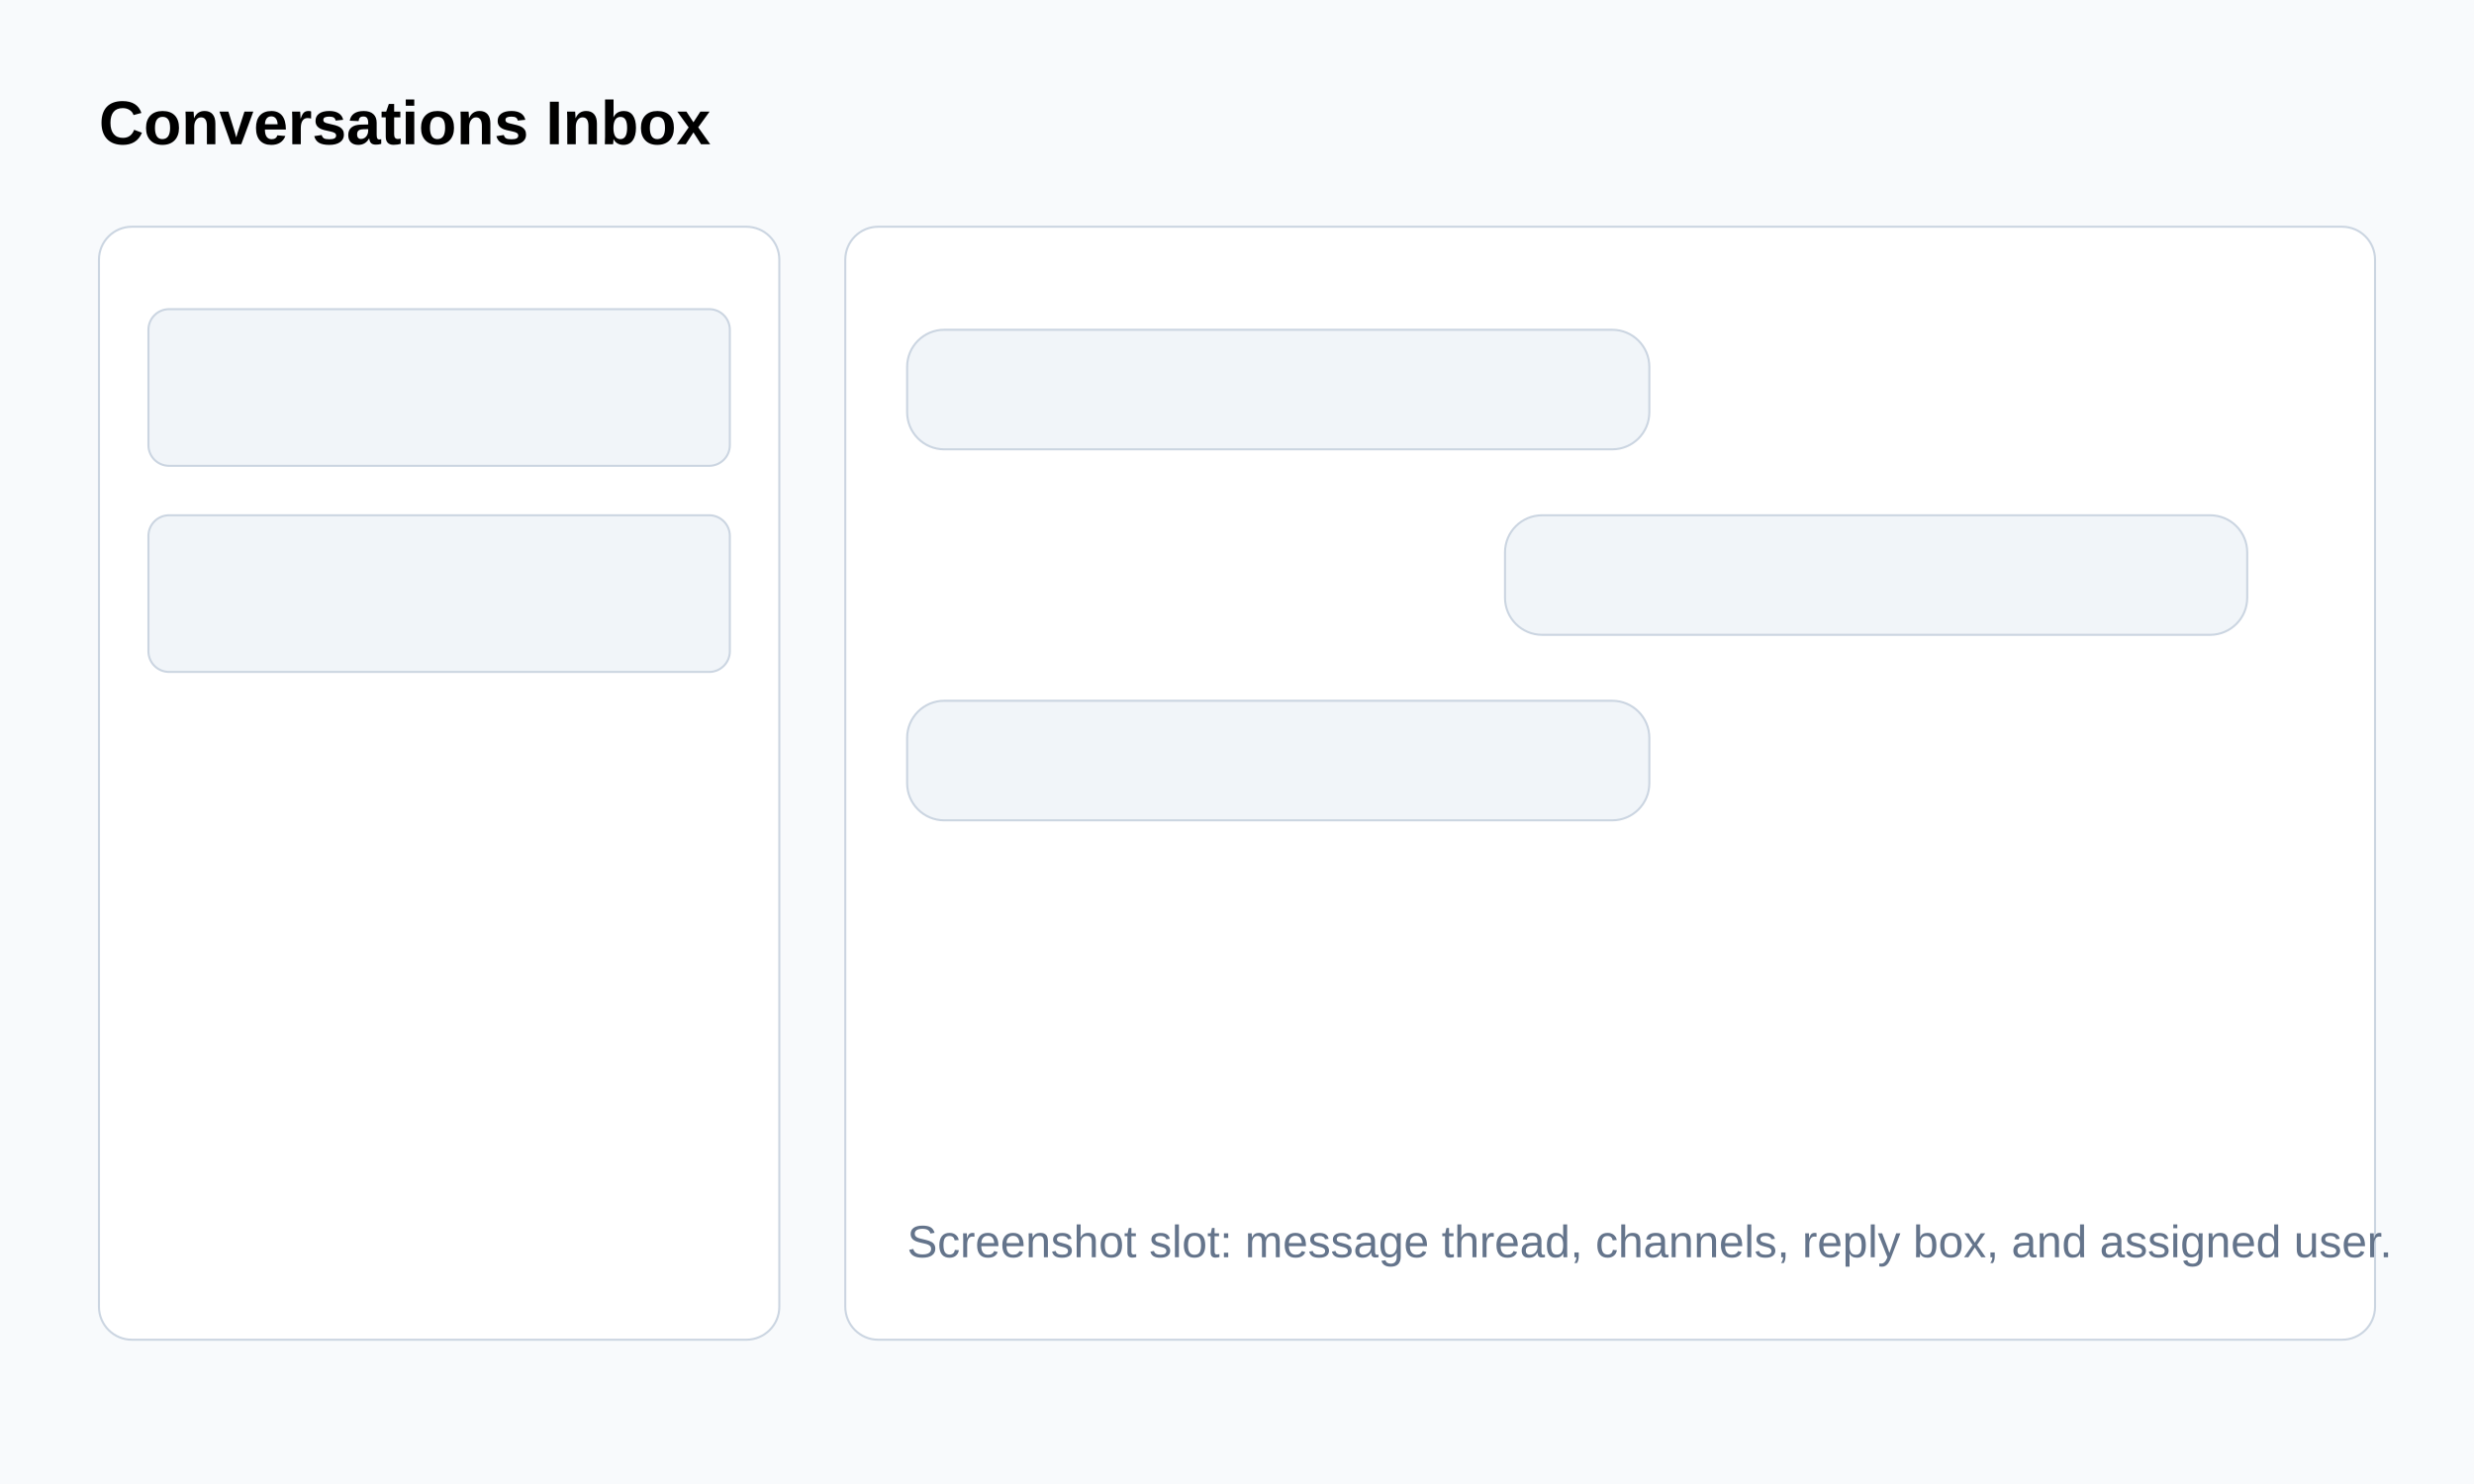
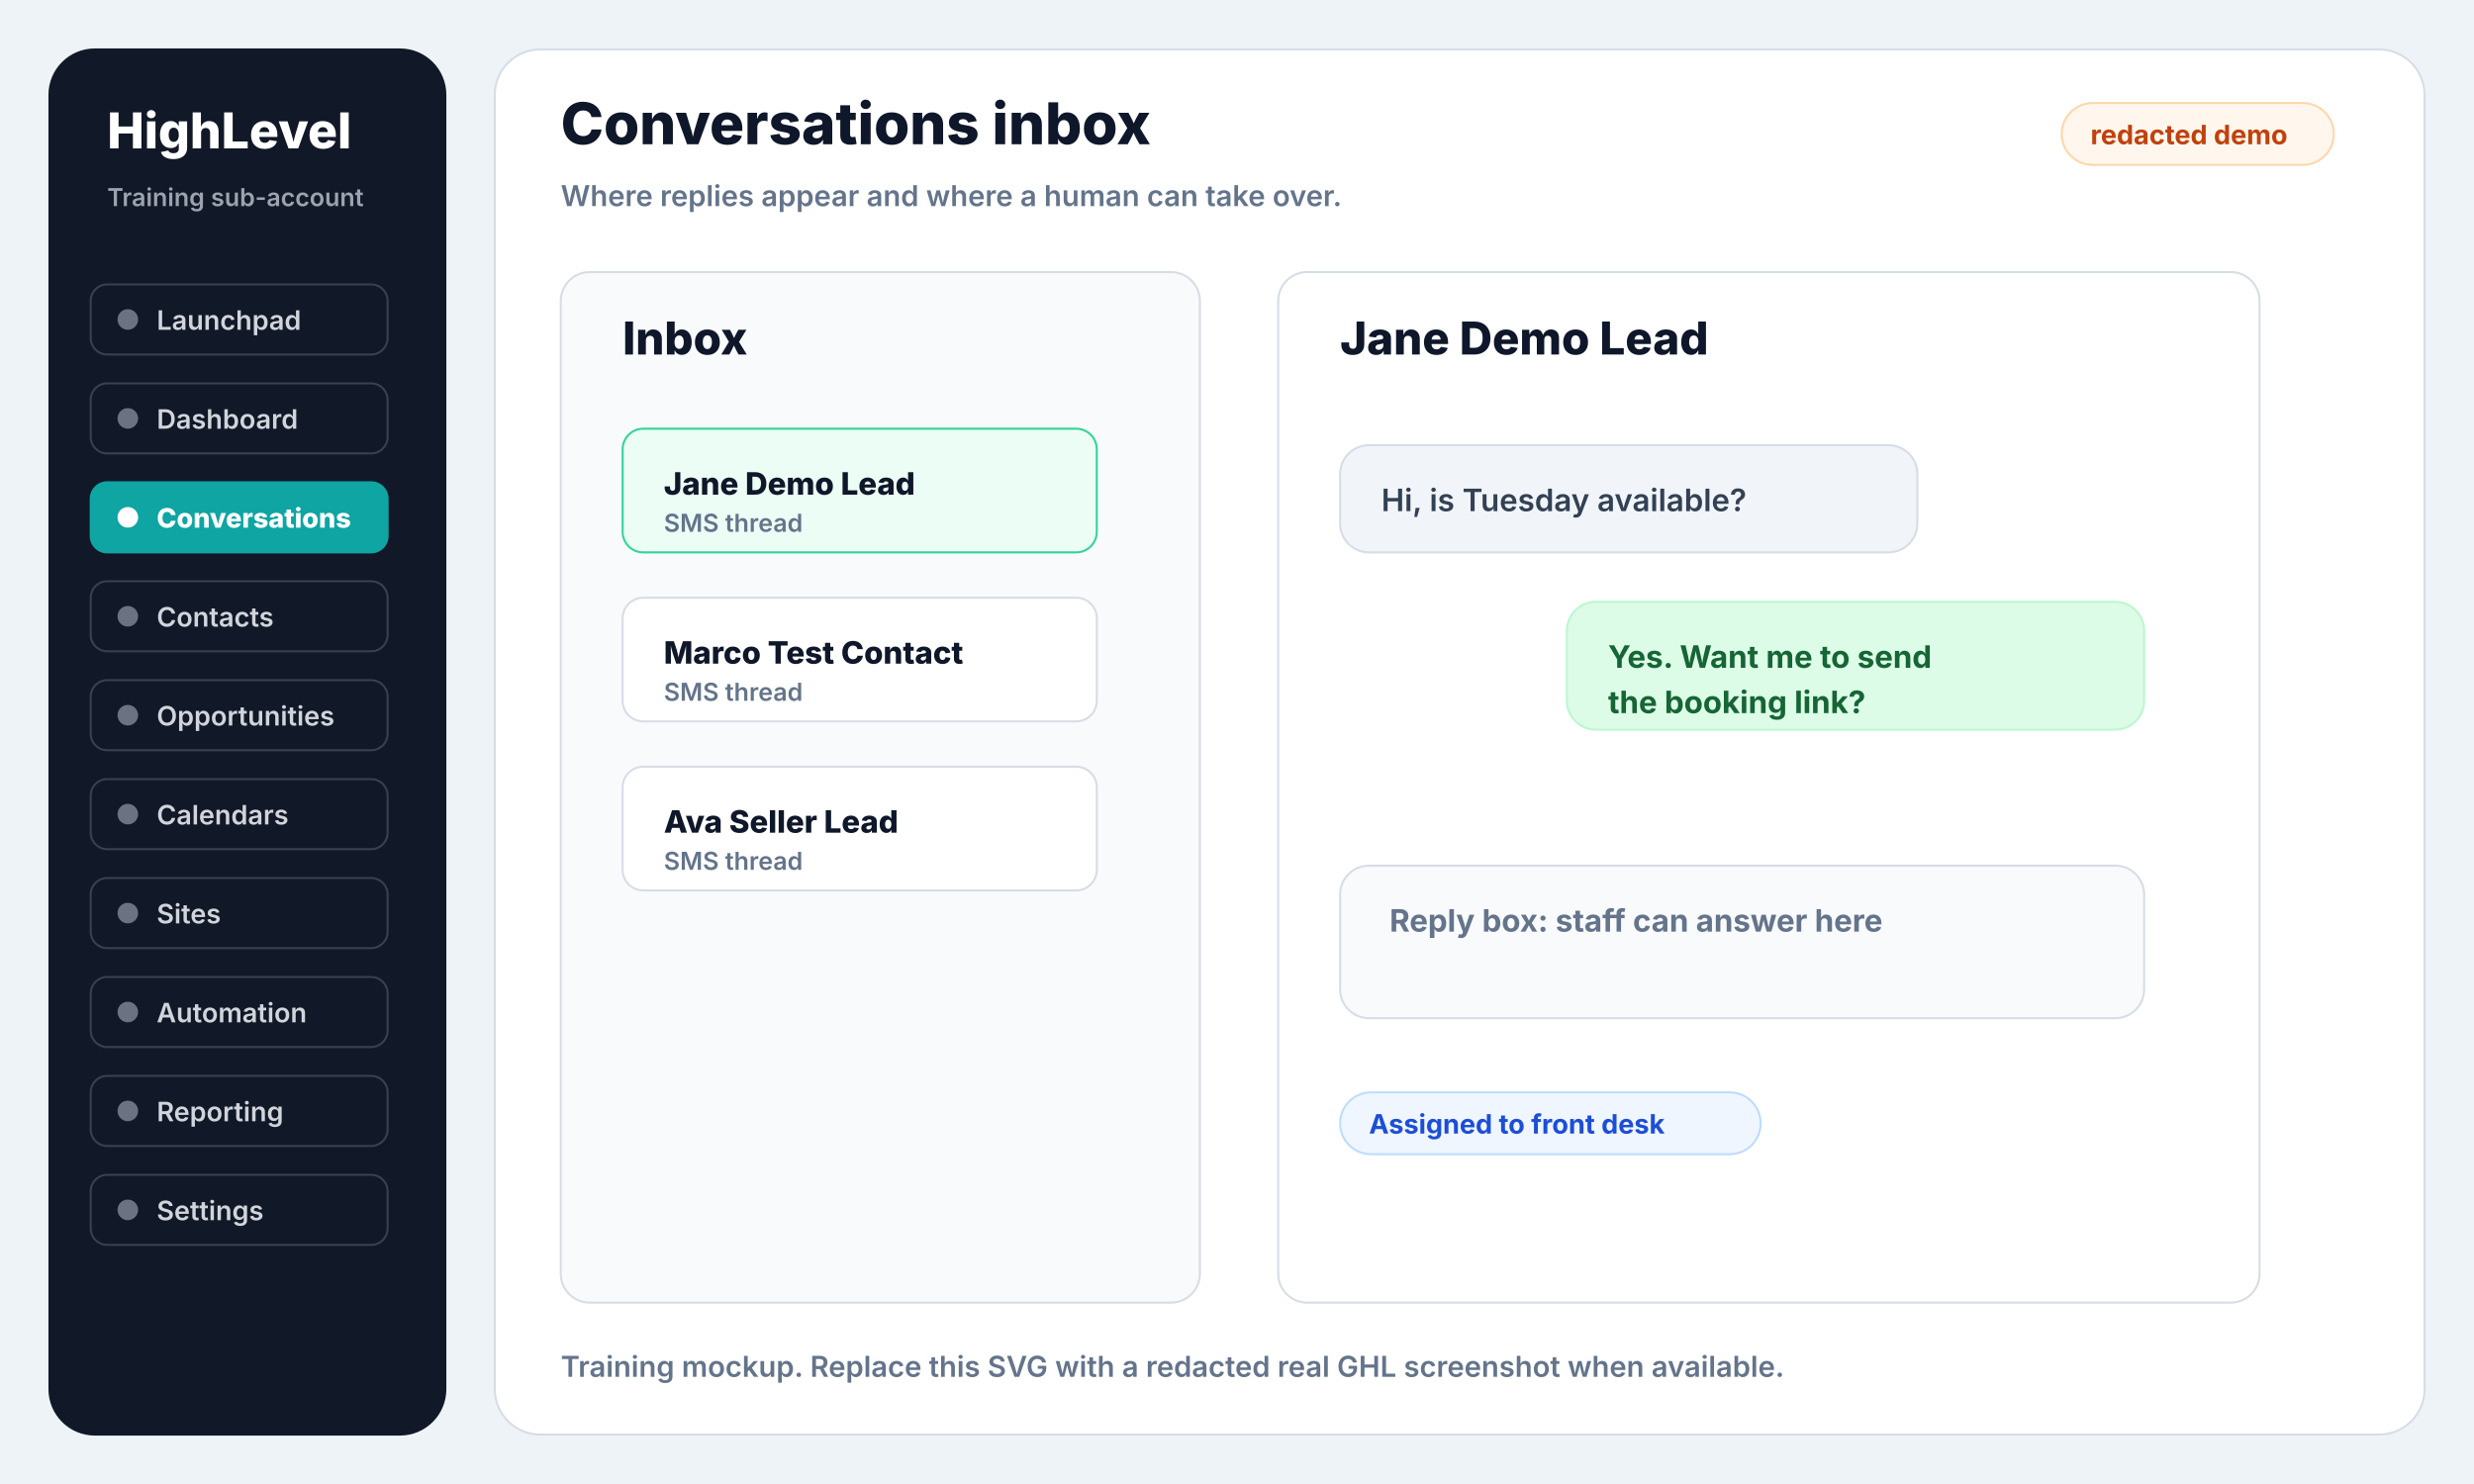
<svg xmlns="http://www.w3.org/2000/svg" width="1200" height="720" viewBox="0 0 1200 720">
-   <rect width="1200" height="720" fill="#f8fafc" />
-   <text x="48" y="70" font-family="Arial" font-size="30" font-weight="700">Conversations Inbox</text>
-   <rect x="48" y="110" width="330" height="540" rx="16" fill="#fff" stroke="#cbd5e1" />
-   <rect x="410" y="110" width="742" height="540" rx="16" fill="#fff" stroke="#cbd5e1" />
-   <g fill="#f1f5f9" stroke="#cbd5e1">
-     <rect x="72" y="150" width="282" height="76" rx="10" />
-     <rect x="72" y="250" width="282" height="76" rx="10" />
-     <rect x="440" y="160" width="360" height="58" rx="18" />
-     <rect x="730" y="250" width="360" height="58" rx="18" />
-     <rect x="440" y="340" width="360" height="58" rx="18" />
-   </g>
-   <text x="440" y="610" font-family="Arial" font-size="22" fill="#64748b">Screenshot slot: message thread, channels, reply box, and assigned user.</text>
+   <rect width="1200" height="720" fill="#eef3f8" />
+   <rect x="24" y="24" width="192" height="672" rx="22" fill="#111827" stroke="#111827" />
+   <text x="52" y="72" font-family="Inter, Arial, sans-serif" font-size="24" fill="#ffffff" font-weight="800">HighLevel</text>
+   <text x="52" y="100" font-family="Inter, Arial, sans-serif" font-size="12" fill="#9ca3af" font-weight="600">Training sub-account</text>
+   <rect x="44" y="138" width="144" height="34" rx="8" fill="#111827" stroke="#374151" />
+   <circle cx="62" cy="155" r="5" fill="#6b7280" />
+   <text x="76" y="160" font-family="Inter, Arial, sans-serif" font-size="13" fill="#d1d5db" font-weight="600">Launchpad</text>
+   <rect x="44" y="186" width="144" height="34" rx="8" fill="#111827" stroke="#374151" />
+   <circle cx="62" cy="203" r="5" fill="#6b7280" />
+   <text x="76" y="208" font-family="Inter, Arial, sans-serif" font-size="13" fill="#d1d5db" font-weight="600">Dashboard</text>
+   <rect x="44" y="234" width="144" height="34" rx="8" fill="#0ea5a3" stroke="#0ea5a3" />
+   <circle cx="62" cy="251" r="5" fill="#ffffff" />
+   <text x="76" y="256" font-family="Inter, Arial, sans-serif" font-size="13" fill="#ffffff" font-weight="800">Conversations</text>
+   <rect x="44" y="282" width="144" height="34" rx="8" fill="#111827" stroke="#374151" />
+   <circle cx="62" cy="299" r="5" fill="#6b7280" />
+   <text x="76" y="304" font-family="Inter, Arial, sans-serif" font-size="13" fill="#d1d5db" font-weight="600">Contacts</text>
+   <rect x="44" y="330" width="144" height="34" rx="8" fill="#111827" stroke="#374151" />
+   <circle cx="62" cy="347" r="5" fill="#6b7280" />
+   <text x="76" y="352" font-family="Inter, Arial, sans-serif" font-size="13" fill="#d1d5db" font-weight="600">Opportunities</text>
+   <rect x="44" y="378" width="144" height="34" rx="8" fill="#111827" stroke="#374151" />
+   <circle cx="62" cy="395" r="5" fill="#6b7280" />
+   <text x="76" y="400" font-family="Inter, Arial, sans-serif" font-size="13" fill="#d1d5db" font-weight="600">Calendars</text>
+   <rect x="44" y="426" width="144" height="34" rx="8" fill="#111827" stroke="#374151" />
+   <circle cx="62" cy="443" r="5" fill="#6b7280" />
+   <text x="76" y="448" font-family="Inter, Arial, sans-serif" font-size="13" fill="#d1d5db" font-weight="600">Sites</text>
+   <rect x="44" y="474" width="144" height="34" rx="8" fill="#111827" stroke="#374151" />
+   <circle cx="62" cy="491" r="5" fill="#6b7280" />
+   <text x="76" y="496" font-family="Inter, Arial, sans-serif" font-size="13" fill="#d1d5db" font-weight="600">Automation</text>
+   <rect x="44" y="522" width="144" height="34" rx="8" fill="#111827" stroke="#374151" />
+   <circle cx="62" cy="539" r="5" fill="#6b7280" />
+   <text x="76" y="544" font-family="Inter, Arial, sans-serif" font-size="13" fill="#d1d5db" font-weight="600">Reporting</text>
+   <rect x="44" y="570" width="144" height="34" rx="8" fill="#111827" stroke="#374151" />
+   <circle cx="62" cy="587" r="5" fill="#6b7280" />
+   <text x="76" y="592" font-family="Inter, Arial, sans-serif" font-size="13" fill="#d1d5db" font-weight="600">Settings</text>
+   <rect x="240" y="24" width="936" height="672" rx="22" fill="#ffffff" stroke="#d7dde5" />
+   <text x="272" y="70" font-family="Inter, Arial, sans-serif" font-size="28" fill="#0f172a" font-weight="800">Conversations inbox</text>
+   <text x="272" y="100" font-family="Inter, Arial, sans-serif" font-size="14" fill="#64748b" font-weight="600">Where replies appear and where a human can take over.</text>
+   <rect x="1000" y="50" width="132" height="30" rx="15" fill="#fff7ed" stroke="#fed7aa" />
+   <text x="1014" y="70" font-family="Inter, Arial, sans-serif" font-size="13" fill="#c2410c" font-weight="700">redacted demo</text>
+   <rect x="272" y="132" width="310" height="500" rx="14" fill="#f8fafc" stroke="#d7dde5" />
+   <text x="302" y="172" font-family="Inter, Arial, sans-serif" font-size="22" fill="#0f172a" font-weight="800">Inbox</text>
+   <rect x="302" y="208" width="230" height="60" rx="10" fill="#ecfdf5" stroke="#34d399" />
+   <text x="322" y="240" font-family="Inter, Arial, sans-serif" font-size="15" fill="#0f172a" font-weight="800">Jane Demo Lead</text>
+   <text x="322" y="258" font-family="Inter, Arial, sans-serif" font-size="12" fill="#64748b" font-weight="600">SMS thread</text>
+   <rect x="302" y="290" width="230" height="60" rx="10" fill="#ffffff" stroke="#d7dde5" />
+   <text x="322" y="322" font-family="Inter, Arial, sans-serif" font-size="15" fill="#0f172a" font-weight="800">Marco Test Contact</text>
+   <text x="322" y="340" font-family="Inter, Arial, sans-serif" font-size="12" fill="#64748b" font-weight="600">SMS thread</text>
+   <rect x="302" y="372" width="230" height="60" rx="10" fill="#ffffff" stroke="#d7dde5" />
+   <text x="322" y="404" font-family="Inter, Arial, sans-serif" font-size="15" fill="#0f172a" font-weight="800">Ava Seller Lead</text>
+   <text x="322" y="422" font-family="Inter, Arial, sans-serif" font-size="12" fill="#64748b" font-weight="600">SMS thread</text>
+   <rect x="620" y="132" width="476" height="500" rx="14" fill="#ffffff" stroke="#d7dde5" />
+   <text x="650" y="172" font-family="Inter, Arial, sans-serif" font-size="22" fill="#0f172a" font-weight="800">Jane Demo Lead</text>
+   <rect x="650" y="216" width="280" height="52" rx="14" fill="#f1f5f9" stroke="#d7dde5" />
+   <text x="670" y="248" font-family="Inter, Arial, sans-serif" font-size="15" fill="#334155" font-weight="600">Hi, is Tuesday available?</text>
+   <rect x="760" y="292" width="280" height="62" rx="14" fill="#dcfce7" stroke="#bbf7d0" />
+   <text x="780" y="324" font-family="Inter, Arial, sans-serif" font-size="15" fill="#166534" font-weight="700">Yes. Want me to send</text>
+   <text x="780" y="346" font-family="Inter, Arial, sans-serif" font-size="15" fill="#166534" font-weight="700">the booking link?</text>
+   <rect x="650" y="420" width="390" height="74" rx="14" fill="#f8fafc" stroke="#d7dde5" />
+   <text x="674" y="452" font-family="Inter, Arial, sans-serif" font-size="15" fill="#64748b" font-weight="700">Reply box: staff can answer here</text>
+   <rect x="650" y="530" width="204" height="30" rx="15" fill="#eff6ff" stroke="#bfdbfe" />
+   <text x="664" y="550" font-family="Inter, Arial, sans-serif" font-size="13" fill="#1d4ed8" font-weight="700">Assigned to front desk</text>
+   <text x="272" y="668" font-family="Inter, Arial, sans-serif" font-size="14" fill="#64748b" font-weight="600">Training mockup. Replace this SVG with a redacted real GHL screenshot when available.</text>
</svg>
